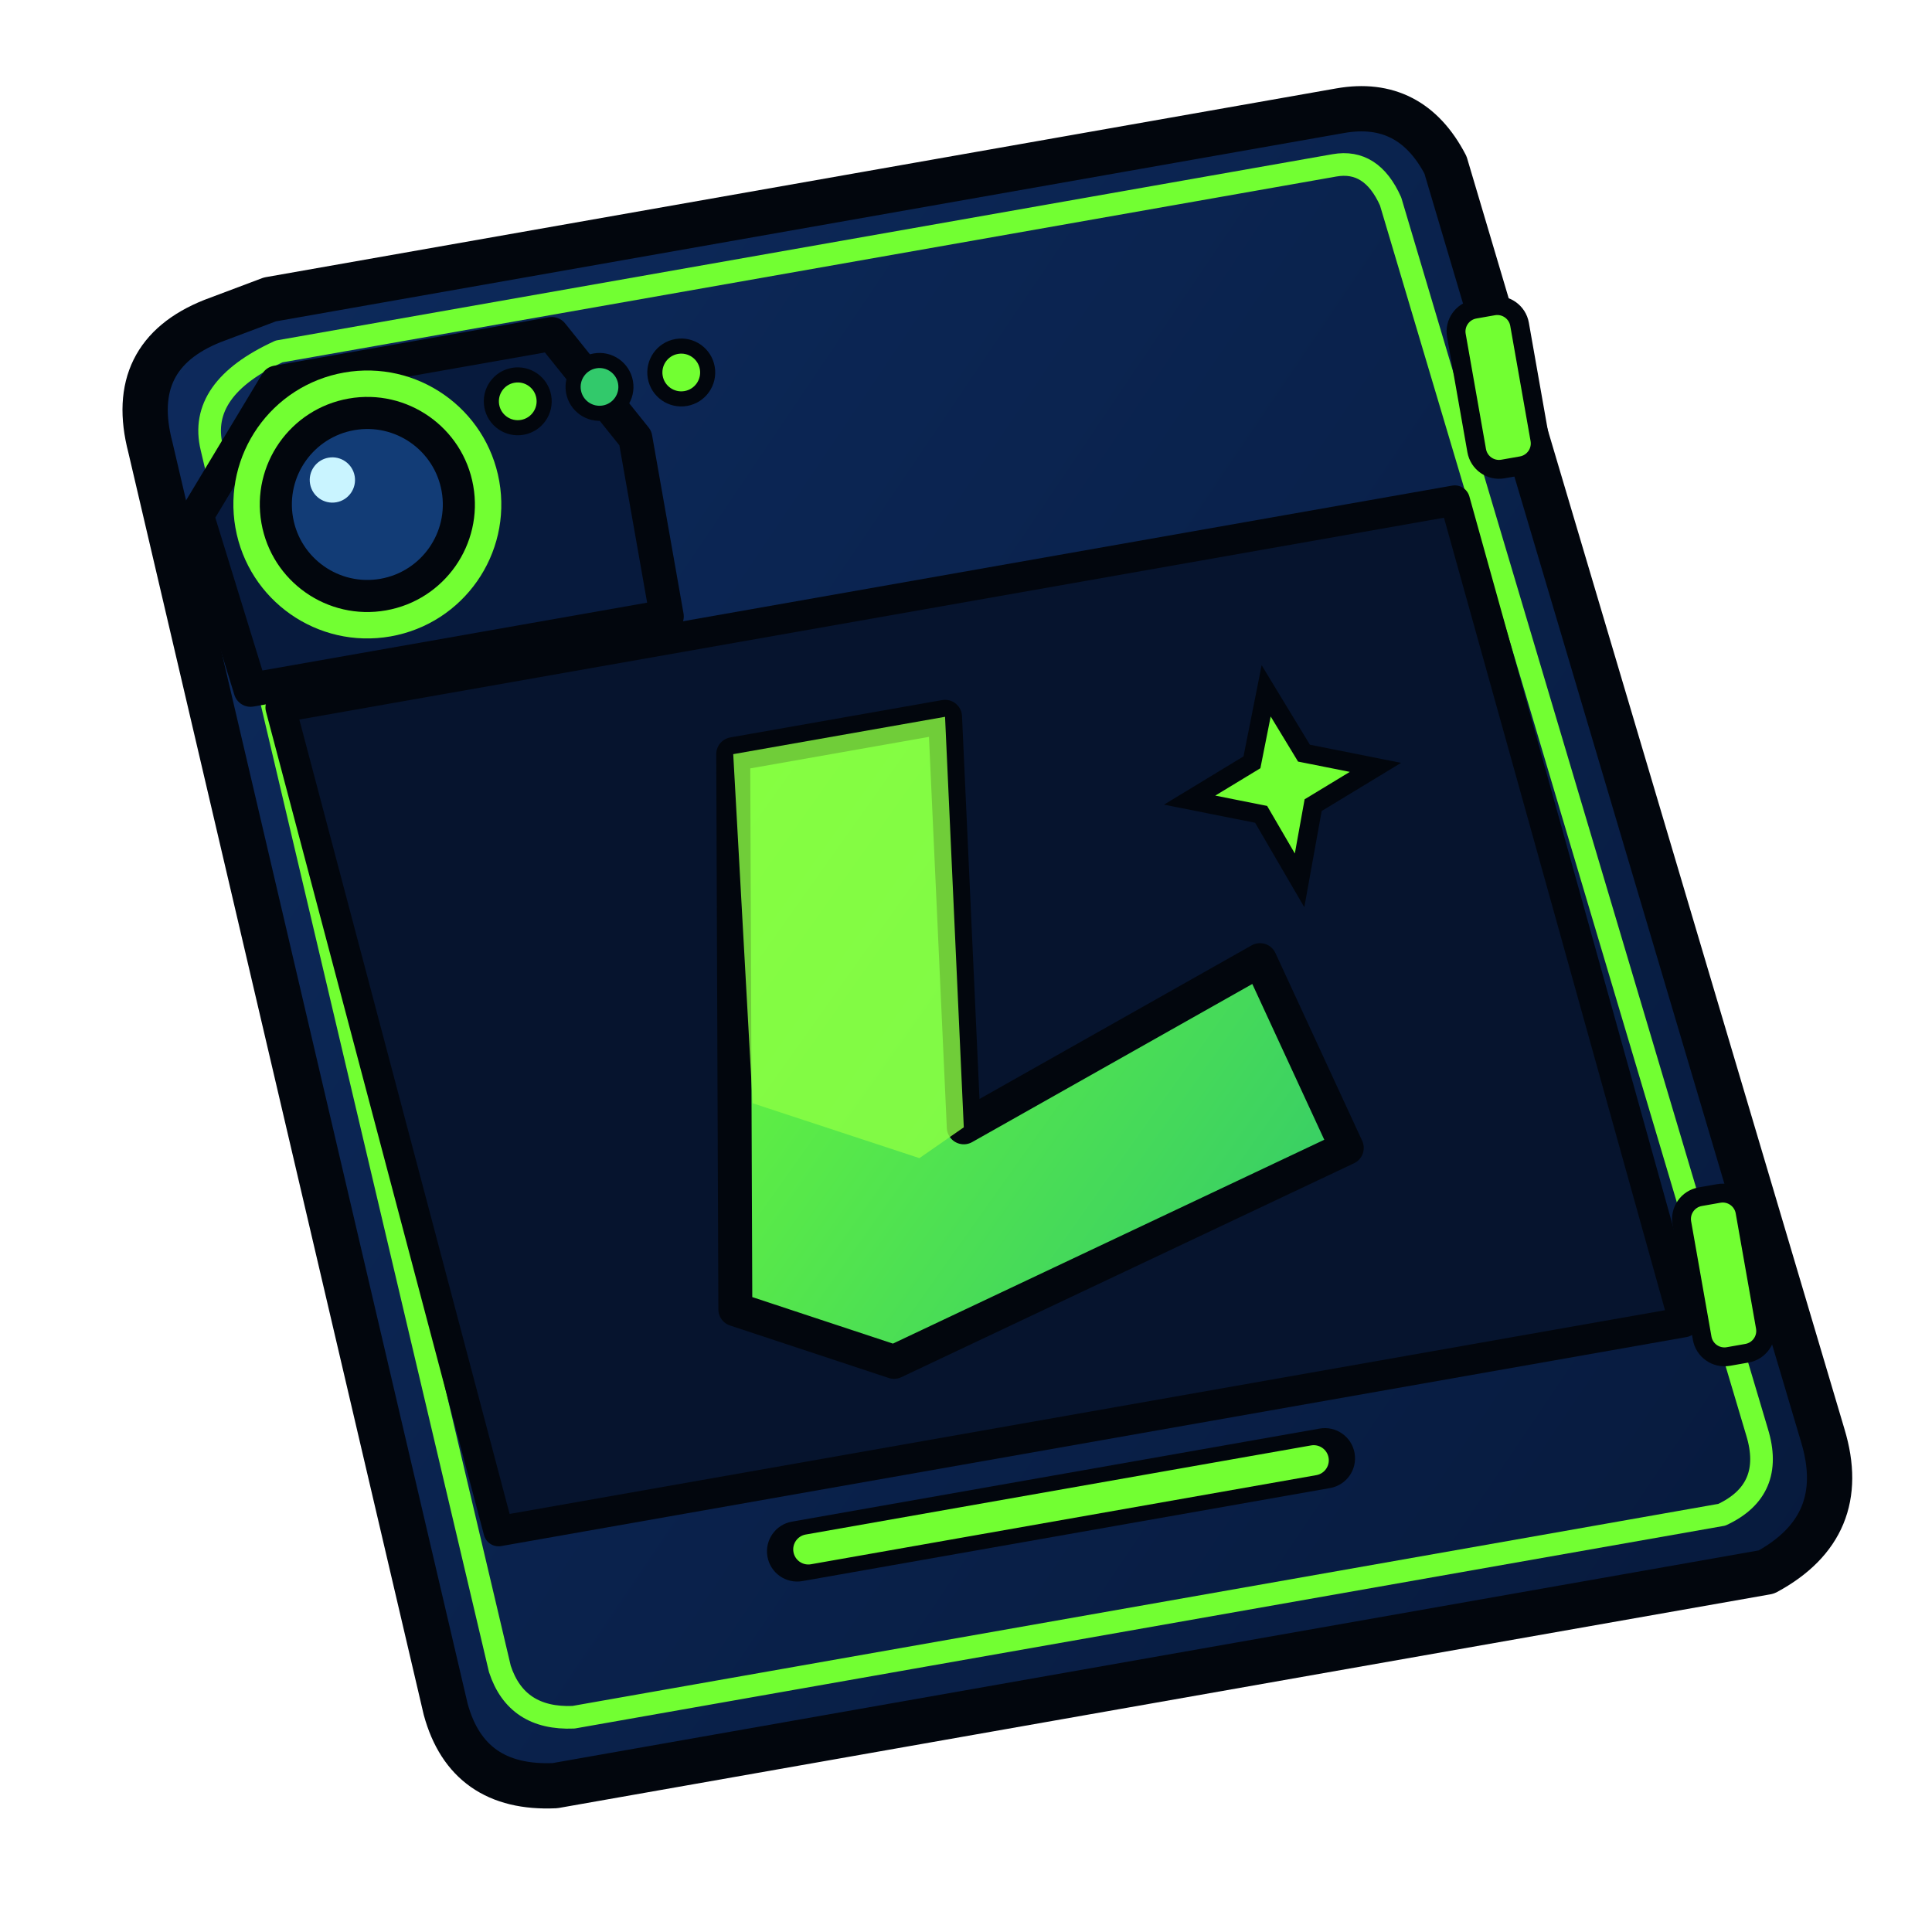
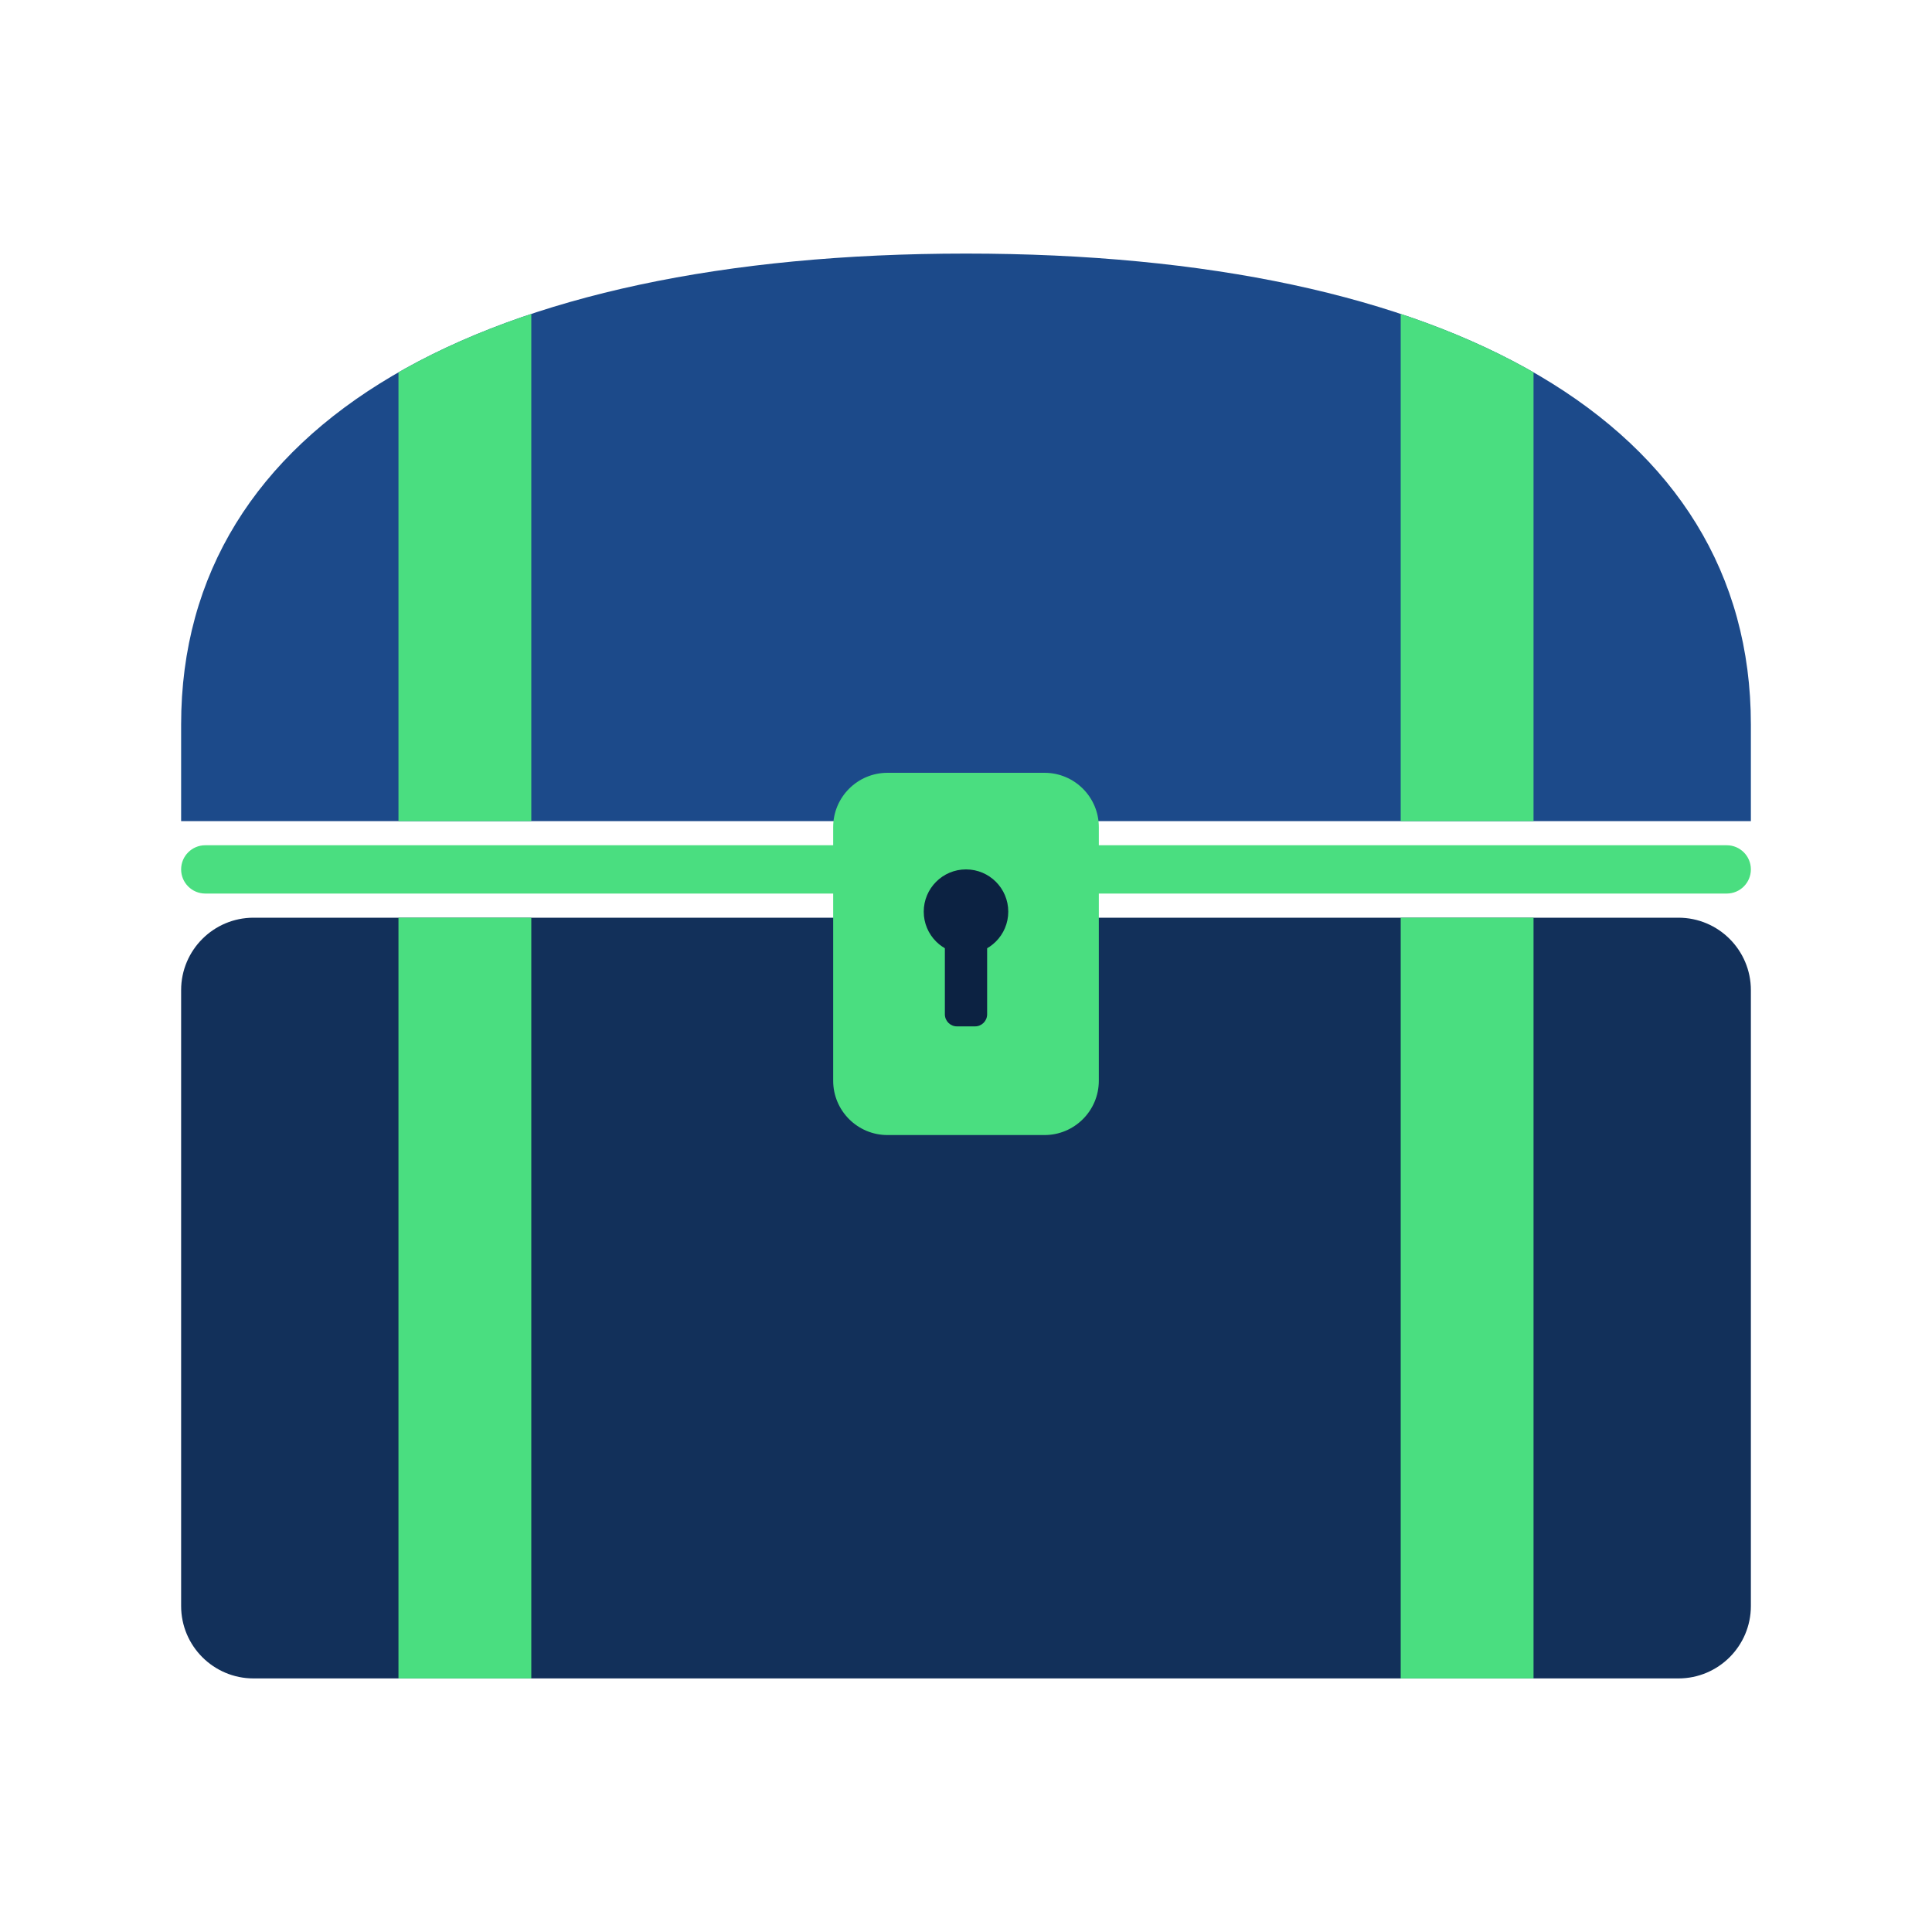
- <svg xmlns="http://www.w3.org/2000/svg" viewBox="0 0 512 512">
+ <svg xmlns="http://www.w3.org/2000/svg" viewBox="160 126 320 320" width="320" height="320" role="img" aria-labelledby="t">
  <defs>
-     <linearGradient id="body" x1="0" y1="0" x2="1" y2="1">
-       <stop offset="0" stop-color="#0D2A5C" />
-       <stop offset="1" stop-color="#071A3D" />
-     </linearGradient>
-     <linearGradient id="lime" x1="0" y1="0" x2="1" y2="1">
-       <stop offset="0" stop-color="#72FF32" />
-       <stop offset="1" stop-color="#32C96B" />
-     </linearGradient>
+     <clipPath id="lidClip">
+       <path d="M190 262V246C190 196 240 168 320 168C400 168 450 196 450 246V262Z" />
+     </clipPath>
  </defs>
-   <g transform="rotate(-10 256 256)">
-     <path d="M105 50 L393 50 Q412 50 418 69 L458 418 Q461 443 437 451 L111 451 Q88 448 86 426 L67 83 Q65 58 89 53 Z" fill="url(#body)" stroke="#02060D" stroke-width="12" stroke-linejoin="round" />
-     <path d="M105 64 L389 64 Q399 64 402 76 L441 414 Q443 430 428 434 L119 434 Q104 432 102 418 L83 86 Q82 70 105 64 Z" fill="none" stroke="#72FF32" stroke-width="6" stroke-linejoin="round" />
-     <path d="M76 103 L103 72 L177 72 L194 103 L194 151 L82 151 Z" fill="#071A3D" stroke="#02060D" stroke-width="9" stroke-linejoin="round" />
-     <circle cx="121" cy="108" r="32" fill="#02060D" stroke="#72FF32" stroke-width="7" />
-     <circle cx="121" cy="108" r="20" fill="#123C76" />
-     <circle cx="113" cy="100" r="6" fill="#C9F4FF" />
-     <circle cx="165" cy="88" r="7" fill="#72FF32" stroke="#02060D" stroke-width="4" />
-     <circle cx="187" cy="88" r="7" fill="#32C96B" stroke="#02060D" stroke-width="4" />
-     <circle cx="209" cy="88" r="7" fill="#72FF32" stroke="#02060D" stroke-width="4" />
-     <path d="M89 157 L405 157 L427 382 L108 382 Z" fill="#06142E" stroke="#02060D" stroke-width="8" stroke-linejoin="round" />
-     <path d="M205 190 L262 190 L248 298 L333 268 L347 321 L219 356 L180 335 Z" fill="url(#lime)" stroke="#02060D" stroke-width="9" stroke-linejoin="round" />
-     <path d="M205 190 L262 190 L248 298 L235 304 L194 282 Z" fill="#8CFF43" opacity=".8" />
-     <path d="M347 198 L354 216 L372 223 L354 230 L347 249 L340 230 L322 223 L340 216 Z" fill="#72FF32" stroke="#02060D" stroke-width="5" />
-     <rect x="177" y="393" width="158" height="16" rx="8" fill="#02060D" />
-     <rect x="184" y="397" width="144" height="8" rx="4" fill="#72FF32" />
-     <rect x="413" y="108" width="17" height="43" rx="6" fill="#72FF32" stroke="#02060D" stroke-width="5" />
-     <rect x="431" y="350" width="17" height="43" rx="6" fill="#72FF32" stroke="#02060D" stroke-width="5" />
+   <rect x="190" y="278" width="260" height="126" rx="12" fill="#12305a" />
+   <rect x="226" y="278" width="22" height="126" fill="#4ade80" />
+   <rect x="392" y="278" width="22" height="126" fill="#4ade80" />
+   <path d="M190 262V246C190 196 240 168 320 168C400 168 450 196 450 246V262Z" fill="#1c4a8a" />
+   <g clip-path="url(#lidClip)">
+     <rect x="226" y="160" width="22" height="110" fill="#4ade80" />
+     <rect x="392" y="160" width="22" height="110" fill="#4ade80" />
  </g>
+   <rect x="190" y="266" width="260" height="8" rx="4" fill="#4ade80" />
+   <rect x="298" y="254" width="44" height="60" rx="9" fill="#4ade80" />
+   <circle cx="320" cy="277" r="7" fill="#0c2242" />
+   <rect x="316.5" y="280" width="7" height="16" rx="2" fill="#0c2242" />
</svg>
